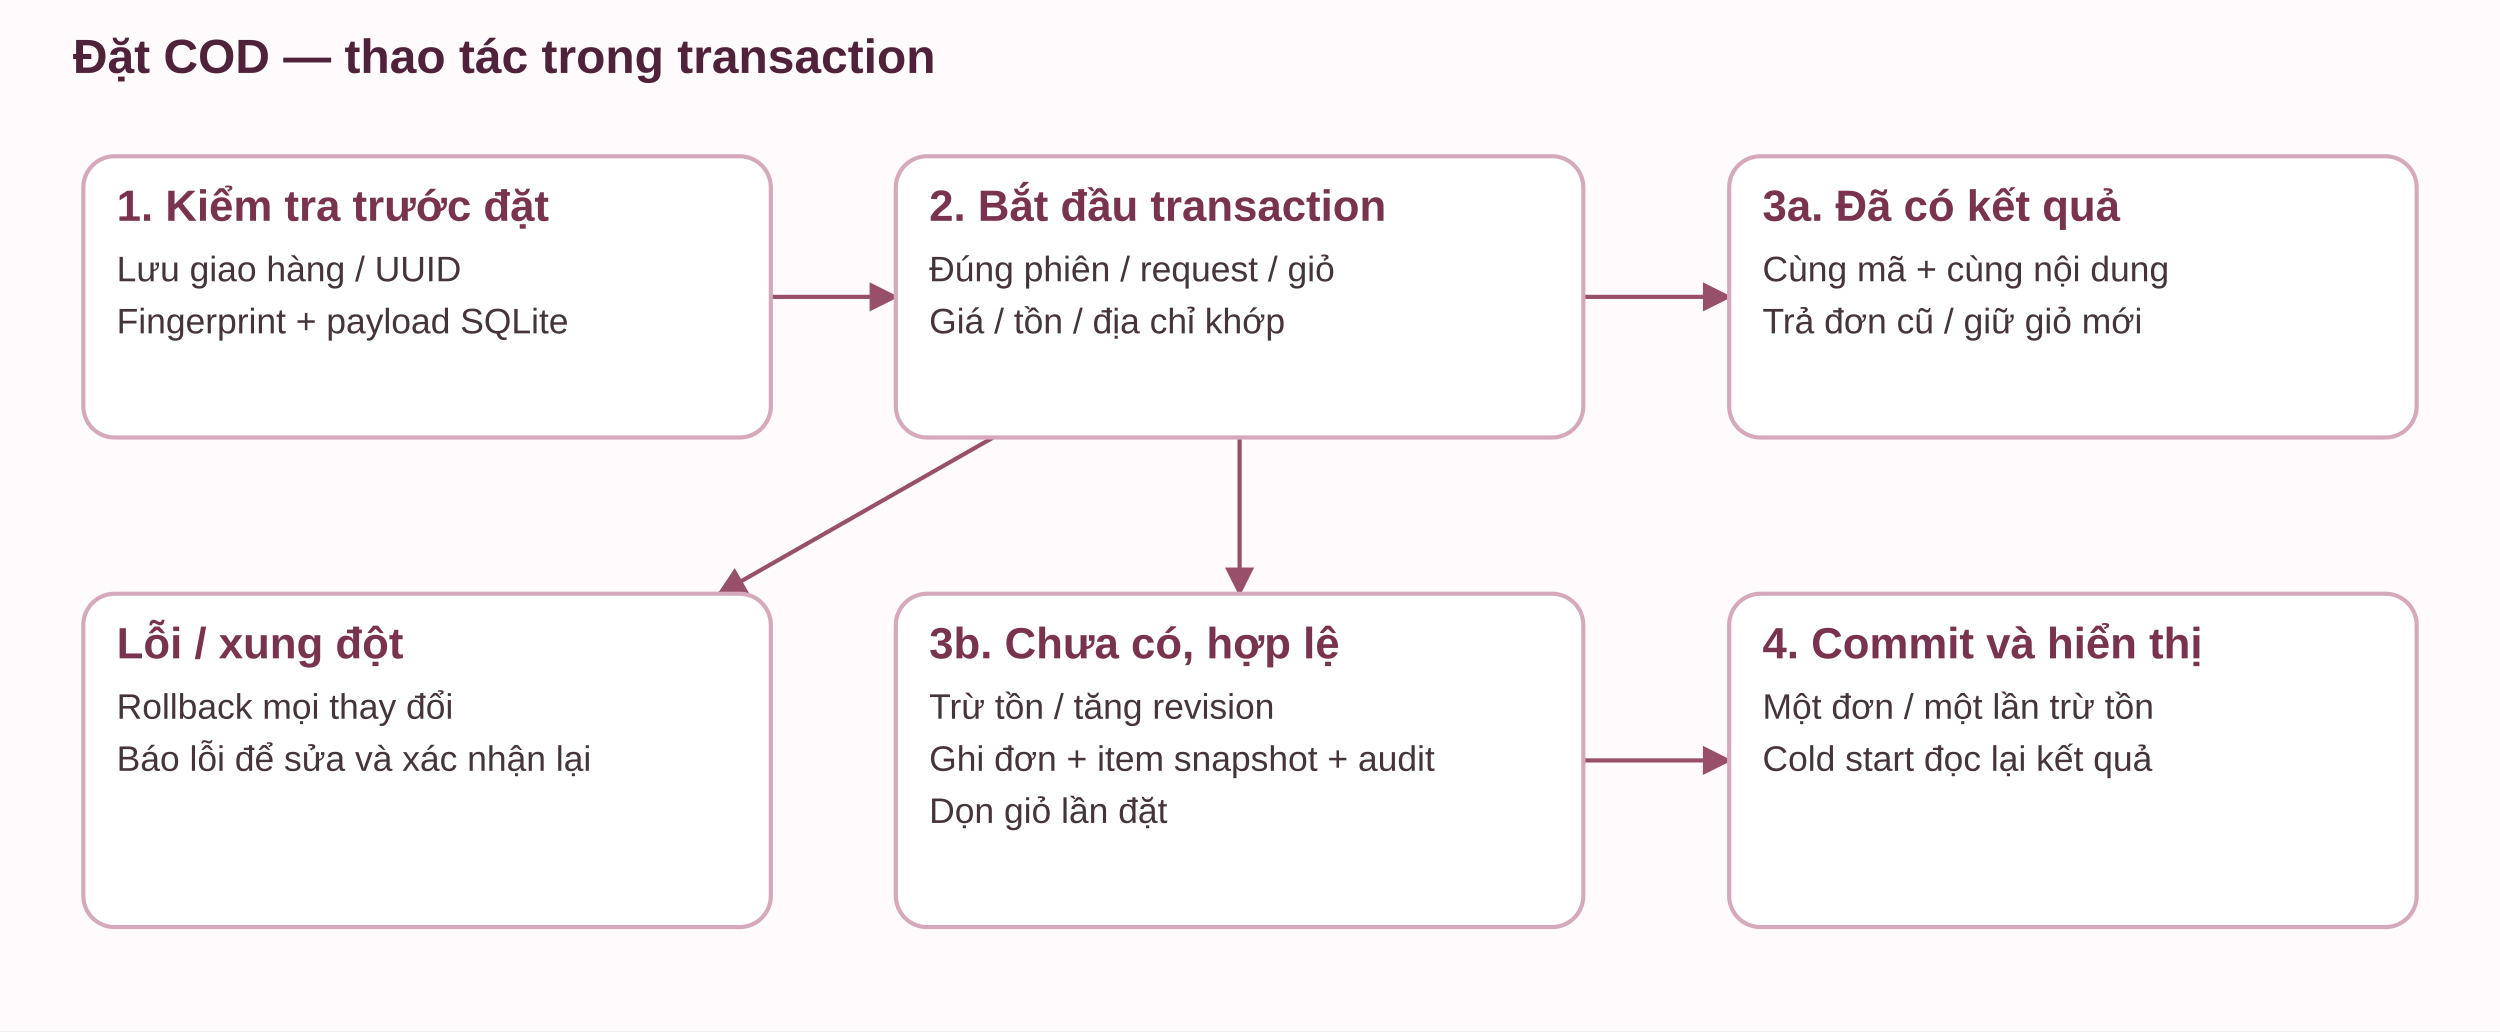
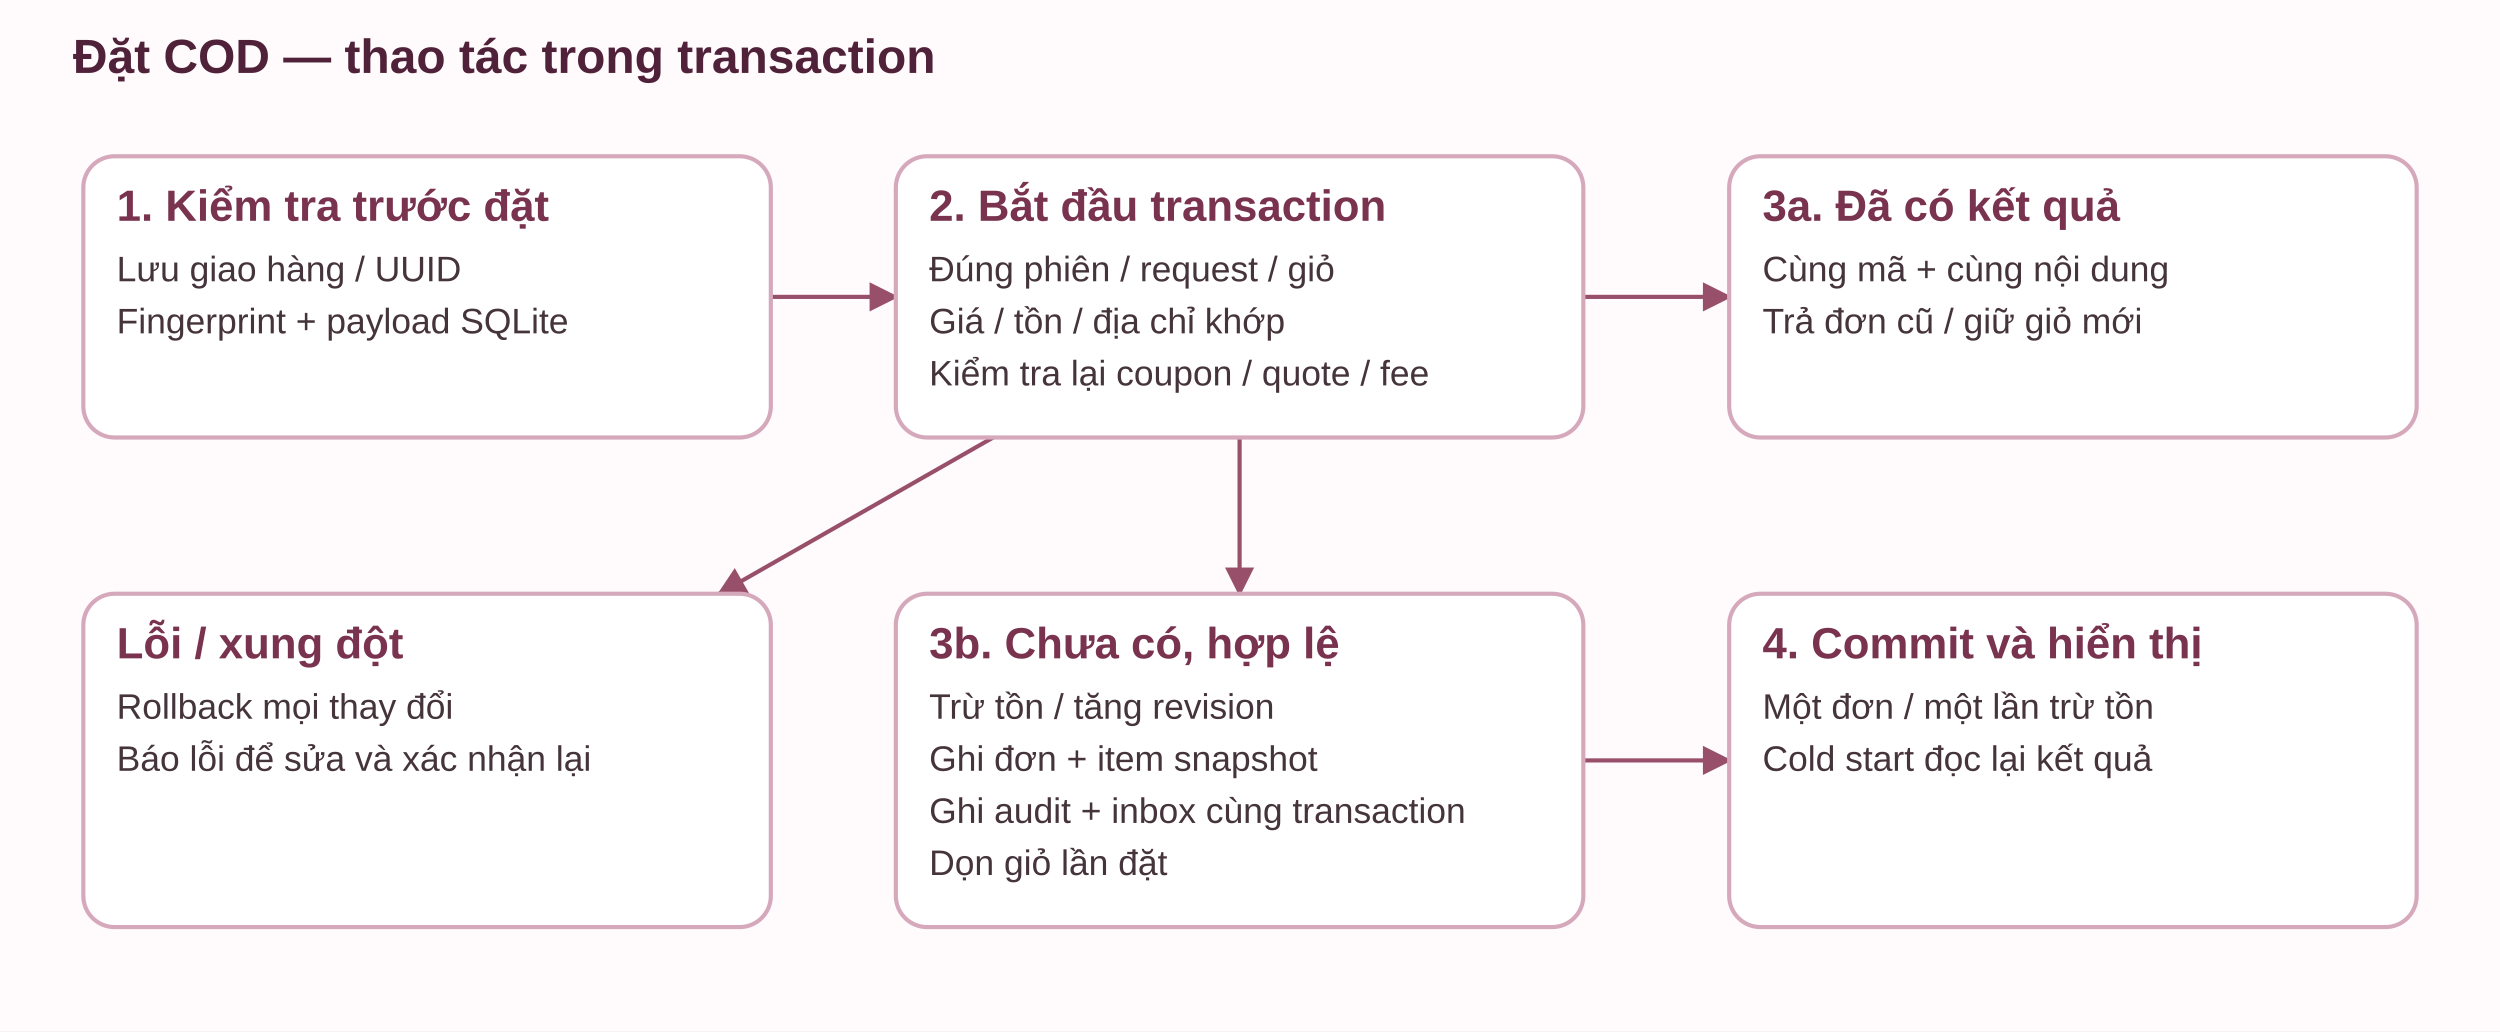
<svg xmlns="http://www.w3.org/2000/svg" width="1200" height="495" viewBox="0 0 1200 495" role="img" aria-labelledby="title">
  <defs>
    <marker id="arrow" viewBox="0 0 10 10" refX="9" refY="5" markerWidth="7" markerHeight="7" orient="auto-start-reverse">
      <path d="M0 0 L10 5 L0 10Z" fill="#98506a" />
    </marker>
  </defs>
  <rect width="1200" height="495" fill="#fffafc" />
  <text x="35" y="35" font-family="Arial,sans-serif" font-size="23" font-weight="bold" fill="#502239">Đặt COD — thao tác trong transaction</text>
  <path d="M370.0 142.5 L430.0 142.5" stroke="#98506a" stroke-width="2" fill="none" marker-end="url(#arrow)" />
  <path d="M760.0 142.5 L830.0 142.5" stroke="#98506a" stroke-width="2" fill="none" marker-end="url(#arrow)" />
  <path d="M595.0 210.0 L595.0 285.0" stroke="#98506a" stroke-width="2" fill="none" marker-end="url(#arrow)" />
  <path d="M476.7 210.0 L345.2 285.0" stroke="#98506a" stroke-width="2" fill="none" marker-end="url(#arrow)" />
  <path d="M760.0 365.0 L830.0 365.0" stroke="#98506a" stroke-width="2" fill="none" marker-end="url(#arrow)" />
  <rect x="40" y="75" width="330" height="135" rx="15" fill="#fff" stroke="#d5a9bb" stroke-width="2" />
  <text x="56" y="106" font-family="Arial,sans-serif" font-size="21" font-weight="bold" fill="#79334f">1. Kiểm tra trước đặt</text>
  <text x="56" y="135" font-family="Arial,sans-serif" font-size="17" fill="#45343b">Lưu giao hàng / UUID</text>
  <text x="56" y="160" font-family="Arial,sans-serif" font-size="17" fill="#45343b">Fingerprint + payload SQLite</text>
  <rect x="430" y="75" width="330" height="135" rx="15" fill="#fff" stroke="#d5a9bb" stroke-width="2" />
  <text x="446" y="106" font-family="Arial,sans-serif" font-size="21" font-weight="bold" fill="#79334f">2. Bắt đầu transaction</text>
  <text x="446" y="135" font-family="Arial,sans-serif" font-size="17" fill="#45343b">Đúng phiên / request / giỏ</text>
  <text x="446" y="160" font-family="Arial,sans-serif" font-size="17" fill="#45343b">Giá / tồn / địa chỉ khớp</text>
+   <text x="446" y="185" font-family="Arial,sans-serif" font-size="17" fill="#45343b">Kiểm tra lại coupon / quote / fee</text>
  <rect x="830" y="75" width="330" height="135" rx="15" fill="#fff" stroke="#d5a9bb" stroke-width="2" />
  <text x="846" y="106" font-family="Arial,sans-serif" font-size="21" font-weight="bold" fill="#79334f">3a. Đã có kết quả</text>
  <text x="846" y="135" font-family="Arial,sans-serif" font-size="17" fill="#45343b">Cùng mã + cùng nội dung</text>
  <text x="846" y="160" font-family="Arial,sans-serif" font-size="17" fill="#45343b">Trả đơn cũ / giữ giỏ mới</text>
  <rect x="430" y="285" width="330" height="160" rx="15" fill="#fff" stroke="#d5a9bb" stroke-width="2" />
  <text x="446" y="316" font-family="Arial,sans-serif" font-size="21" font-weight="bold" fill="#79334f">3b. Chưa có, hợp lệ</text>
  <text x="446" y="345" font-family="Arial,sans-serif" font-size="17" fill="#45343b">Trừ tồn / tăng revision</text>
-   <text x="446" y="370" font-family="Arial,sans-serif" font-size="17" fill="#45343b">Ghi đơn + item snapshot + audit</text>
-   <text x="446" y="395" font-family="Arial,sans-serif" font-size="17" fill="#45343b">Dọn giỏ lần đặt</text>
+   <text x="446" y="370" font-family="Arial,sans-serif" font-size="17" fill="#45343b">Ghi đơn + item snapshot</text>
+   <text x="446" y="395" font-family="Arial,sans-serif" font-size="17" fill="#45343b">Ghi audit + inbox cùng transaction</text>
+   <text x="446" y="420" font-family="Arial,sans-serif" font-size="17" fill="#45343b">Dọn giỏ lần đặt</text>
  <rect x="830" y="285" width="330" height="160" rx="15" fill="#fff" stroke="#d5a9bb" stroke-width="2" />
  <text x="846" y="316" font-family="Arial,sans-serif" font-size="21" font-weight="bold" fill="#79334f">4. Commit và hiển thị</text>
  <text x="846" y="345" font-family="Arial,sans-serif" font-size="17" fill="#45343b">Một đơn / một lần trừ tồn</text>
  <text x="846" y="370" font-family="Arial,sans-serif" font-size="17" fill="#45343b">Cold start đọc lại kết quả</text>
  <rect x="40" y="285" width="330" height="160" rx="15" fill="#fff" stroke="#d5a9bb" stroke-width="2" />
  <text x="56" y="316" font-family="Arial,sans-serif" font-size="21" font-weight="bold" fill="#79334f">Lỗi / xung đột</text>
  <text x="56" y="345" font-family="Arial,sans-serif" font-size="17" fill="#45343b">Rollback mọi thay đổi</text>
  <text x="56" y="370" font-family="Arial,sans-serif" font-size="17" fill="#45343b">Báo lỗi để sửa và xác nhận lại</text>
</svg>
